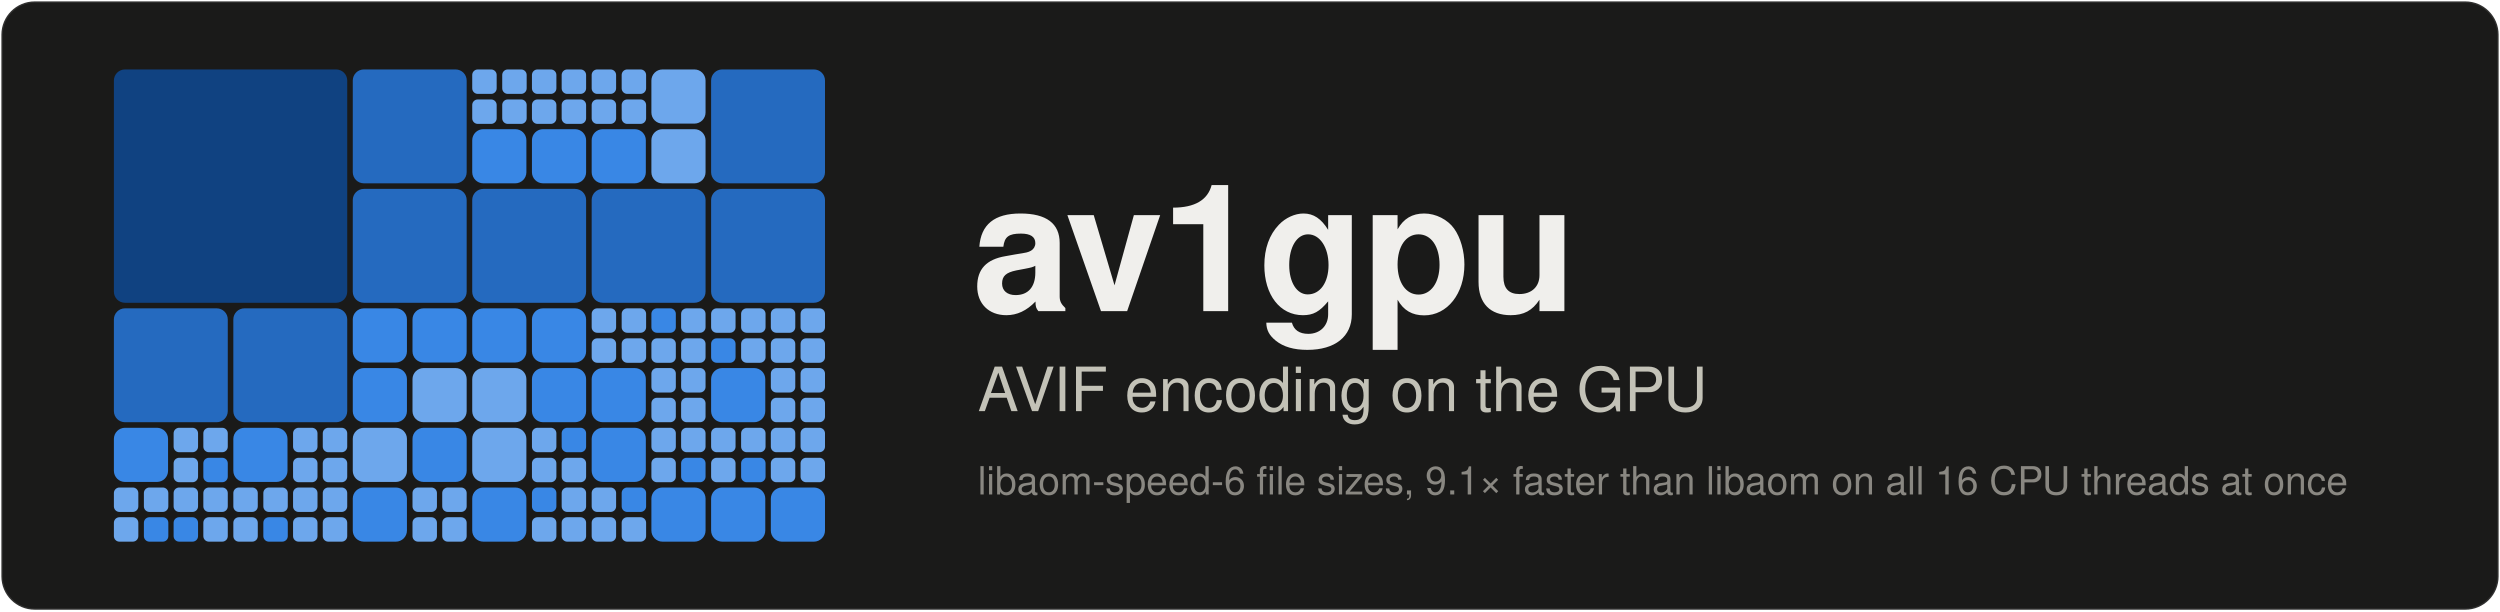
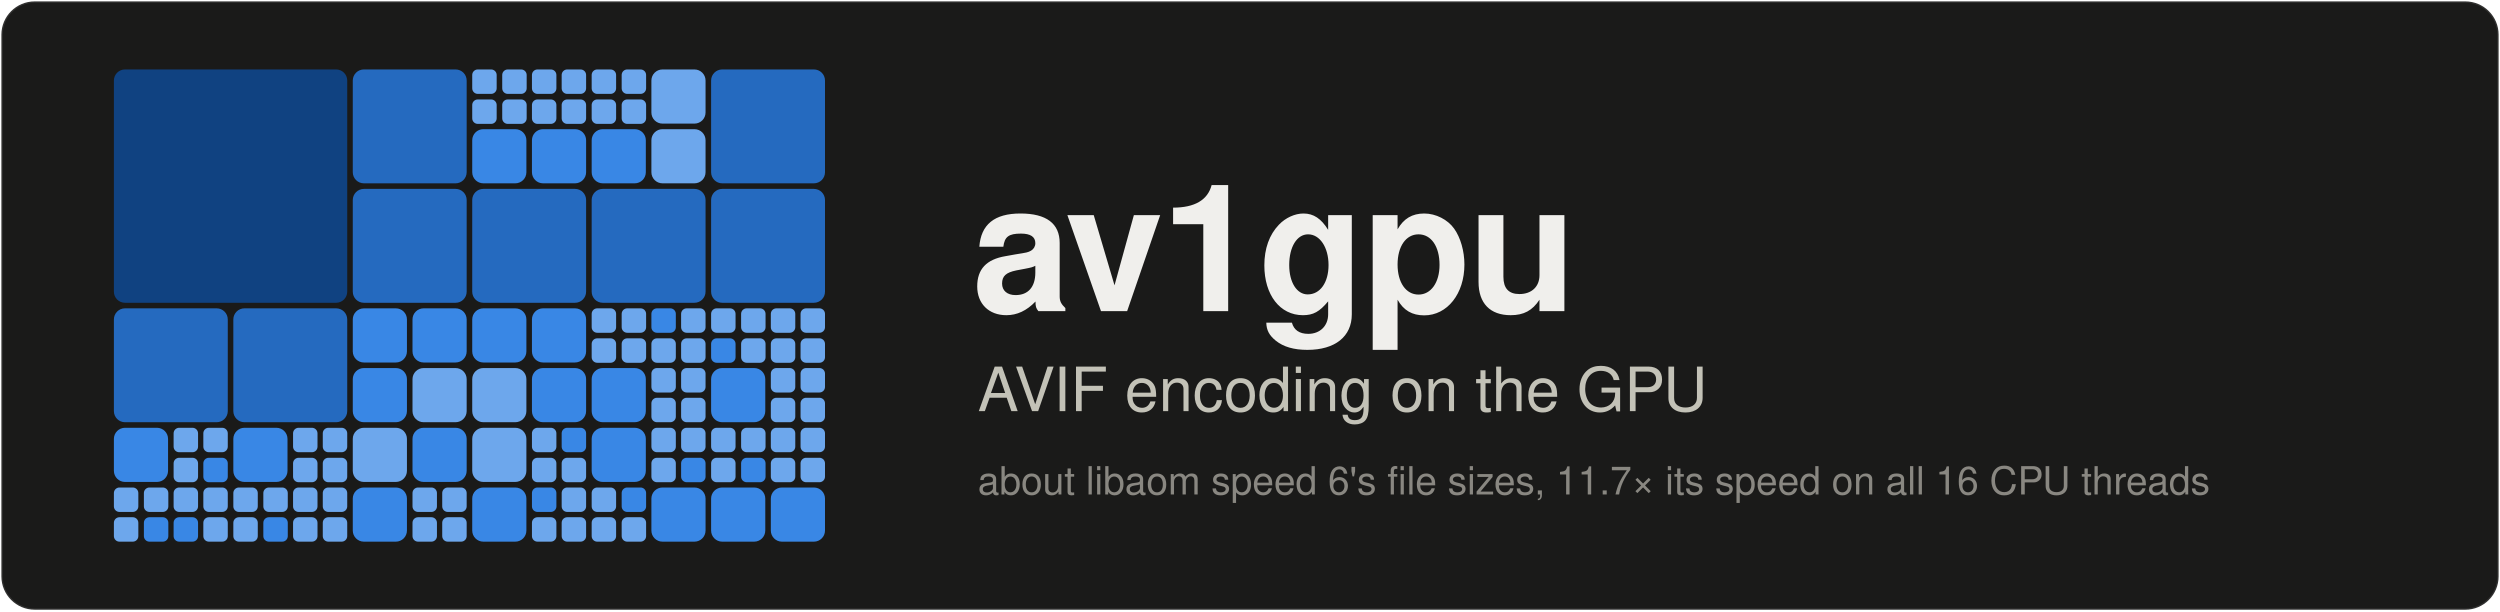
<svg xmlns="http://www.w3.org/2000/svg" width="900" height="220" viewBox="0 0 900 220" font-family="system-ui,-apple-system,'Segoe UI',Helvetica,Arial,sans-serif" role="img" aria-label="av1gpu: AVIF encoding on the GPU">
  <rect x="0.5" y="0.5" width="899" height="219" rx="12" fill="#1a1a19" stroke="rgba(255,255,255,0.10)" />
  <rect x="41.0" y="25.0" width="84.0" height="84.0" rx="4" fill="#104281" />
  <rect x="41.0" y="111.0" width="41.0" height="41.0" rx="4" fill="#256abf" />
  <rect x="84.0" y="111.0" width="41.0" height="41.0" rx="4" fill="#256abf" />
  <rect x="41.0" y="154.0" width="19.5" height="19.5" rx="4" fill="#3987e5" />
  <rect x="62.5" y="154.0" width="8.8" height="8.8" rx="2" fill="#6da7ec" />
  <rect x="73.2" y="154.0" width="8.8" height="8.8" rx="2" fill="#6da7ec" />
  <rect x="62.5" y="164.8" width="8.8" height="8.8" rx="2" fill="#6da7ec" />
  <rect x="73.2" y="164.8" width="8.8" height="8.8" rx="2" fill="#3987e5" />
  <rect x="41.0" y="175.5" width="8.8" height="8.8" rx="2" fill="#6da7ec" />
  <rect x="51.8" y="175.5" width="8.8" height="8.8" rx="2" fill="#6da7ec" />
  <rect x="41.0" y="186.2" width="8.8" height="8.8" rx="2" fill="#6da7ec" />
  <rect x="51.8" y="186.2" width="8.8" height="8.8" rx="2" fill="#3987e5" />
  <rect x="62.5" y="175.5" width="8.8" height="8.8" rx="2" fill="#6da7ec" />
  <rect x="73.2" y="175.5" width="8.8" height="8.8" rx="2" fill="#6da7ec" />
  <rect x="62.5" y="186.2" width="8.8" height="8.8" rx="2" fill="#3987e5" />
  <rect x="73.2" y="186.2" width="8.8" height="8.8" rx="2" fill="#6da7ec" />
  <rect x="84.0" y="154.0" width="19.5" height="19.5" rx="4" fill="#3987e5" />
  <rect x="105.5" y="154.0" width="8.8" height="8.8" rx="2" fill="#6da7ec" />
  <rect x="116.2" y="154.0" width="8.8" height="8.8" rx="2" fill="#6da7ec" />
  <rect x="105.5" y="164.8" width="8.8" height="8.8" rx="2" fill="#6da7ec" />
  <rect x="116.2" y="164.8" width="8.8" height="8.8" rx="2" fill="#6da7ec" />
  <rect x="84.0" y="175.5" width="8.8" height="8.8" rx="2" fill="#6da7ec" />
  <rect x="94.8" y="175.5" width="8.8" height="8.8" rx="2" fill="#6da7ec" />
  <rect x="84.0" y="186.2" width="8.8" height="8.8" rx="2" fill="#6da7ec" />
  <rect x="94.8" y="186.2" width="8.8" height="8.8" rx="2" fill="#3987e5" />
  <rect x="105.5" y="175.5" width="8.8" height="8.8" rx="2" fill="#6da7ec" />
  <rect x="116.2" y="175.5" width="8.8" height="8.8" rx="2" fill="#6da7ec" />
  <rect x="105.5" y="186.2" width="8.8" height="8.8" rx="2" fill="#6da7ec" />
  <rect x="116.2" y="186.2" width="8.8" height="8.8" rx="2" fill="#6da7ec" />
  <rect x="127.0" y="25.0" width="41.0" height="41.0" rx="4" fill="#256abf" />
  <rect x="170.0" y="25.0" width="8.8" height="8.8" rx="2" fill="#6da7ec" />
  <rect x="180.8" y="25.0" width="8.8" height="8.8" rx="2" fill="#6da7ec" />
  <rect x="170.0" y="35.8" width="8.8" height="8.8" rx="2" fill="#6da7ec" />
  <rect x="180.8" y="35.8" width="8.8" height="8.8" rx="2" fill="#6da7ec" />
  <rect x="191.5" y="25.0" width="8.8" height="8.8" rx="2" fill="#6da7ec" />
  <rect x="202.2" y="25.0" width="8.8" height="8.8" rx="2" fill="#6da7ec" />
  <rect x="191.5" y="35.8" width="8.8" height="8.8" rx="2" fill="#6da7ec" />
  <rect x="202.2" y="35.8" width="8.8" height="8.8" rx="2" fill="#6da7ec" />
  <rect x="170.0" y="46.5" width="19.5" height="19.5" rx="4" fill="#3987e5" />
  <rect x="191.5" y="46.5" width="19.5" height="19.5" rx="4" fill="#3987e5" />
  <rect x="127.0" y="68.0" width="41.0" height="41.0" rx="4" fill="#256abf" />
  <rect x="170.0" y="68.0" width="41.0" height="41.0" rx="4" fill="#256abf" />
  <rect x="127.0" y="111.0" width="19.5" height="19.5" rx="4" fill="#3987e5" />
  <rect x="148.5" y="111.0" width="19.5" height="19.5" rx="4" fill="#3987e5" />
  <rect x="127.0" y="132.5" width="19.5" height="19.5" rx="4" fill="#3987e5" />
  <rect x="148.5" y="132.5" width="19.5" height="19.5" rx="4" fill="#6da7ec" />
  <rect x="170.0" y="111.0" width="19.5" height="19.5" rx="4" fill="#3987e5" />
  <rect x="191.5" y="111.0" width="19.5" height="19.5" rx="4" fill="#3987e5" />
  <rect x="170.0" y="132.5" width="19.5" height="19.5" rx="4" fill="#6da7ec" />
  <rect x="191.5" y="132.5" width="19.5" height="19.5" rx="4" fill="#3987e5" />
  <rect x="127.0" y="154.0" width="19.5" height="19.5" rx="4" fill="#6da7ec" />
  <rect x="148.5" y="154.0" width="19.5" height="19.5" rx="4" fill="#3987e5" />
  <rect x="127.0" y="175.5" width="19.5" height="19.5" rx="4" fill="#3987e5" />
  <rect x="148.5" y="175.5" width="8.8" height="8.8" rx="2" fill="#6da7ec" />
  <rect x="159.2" y="175.5" width="8.8" height="8.8" rx="2" fill="#6da7ec" />
  <rect x="148.5" y="186.2" width="8.8" height="8.8" rx="2" fill="#6da7ec" />
  <rect x="159.2" y="186.2" width="8.8" height="8.8" rx="2" fill="#6da7ec" />
  <rect x="170.0" y="154.0" width="19.5" height="19.5" rx="4" fill="#6da7ec" />
  <rect x="191.5" y="154.0" width="8.8" height="8.8" rx="2" fill="#6da7ec" />
  <rect x="202.2" y="154.0" width="8.8" height="8.8" rx="2" fill="#3987e5" />
  <rect x="191.5" y="164.8" width="8.8" height="8.8" rx="2" fill="#6da7ec" />
  <rect x="202.2" y="164.8" width="8.8" height="8.8" rx="2" fill="#6da7ec" />
  <rect x="170.0" y="175.5" width="19.5" height="19.5" rx="4" fill="#3987e5" />
  <rect x="191.5" y="175.5" width="8.8" height="8.8" rx="2" fill="#3987e5" />
  <rect x="202.2" y="175.5" width="8.8" height="8.8" rx="2" fill="#6da7ec" />
  <rect x="191.5" y="186.2" width="8.8" height="8.8" rx="2" fill="#6da7ec" />
  <rect x="202.2" y="186.2" width="8.8" height="8.8" rx="2" fill="#6da7ec" />
  <rect x="213.0" y="25.0" width="8.8" height="8.8" rx="2" fill="#6da7ec" />
  <rect x="223.8" y="25.0" width="8.8" height="8.8" rx="2" fill="#6da7ec" />
  <rect x="213.0" y="35.8" width="8.8" height="8.8" rx="2" fill="#6da7ec" />
  <rect x="223.8" y="35.8" width="8.8" height="8.8" rx="2" fill="#6da7ec" />
  <rect x="234.5" y="25.0" width="19.5" height="19.5" rx="4" fill="#6da7ec" />
  <rect x="213.0" y="46.5" width="19.5" height="19.5" rx="4" fill="#3987e5" />
  <rect x="234.5" y="46.5" width="19.5" height="19.5" rx="4" fill="#6da7ec" />
  <rect x="256.0" y="25.0" width="41.0" height="41.0" rx="4" fill="#256abf" />
  <rect x="213.0" y="68.0" width="41.0" height="41.0" rx="4" fill="#256abf" />
  <rect x="256.0" y="68.0" width="41.0" height="41.0" rx="4" fill="#256abf" />
  <rect x="213.0" y="111.0" width="8.8" height="8.8" rx="2" fill="#6da7ec" />
  <rect x="223.8" y="111.0" width="8.8" height="8.8" rx="2" fill="#6da7ec" />
  <rect x="213.0" y="121.8" width="8.8" height="8.8" rx="2" fill="#6da7ec" />
  <rect x="223.8" y="121.8" width="8.8" height="8.8" rx="2" fill="#6da7ec" />
  <rect x="234.5" y="111.0" width="8.8" height="8.8" rx="2" fill="#3987e5" />
  <rect x="245.2" y="111.0" width="8.8" height="8.8" rx="2" fill="#6da7ec" />
  <rect x="234.5" y="121.8" width="8.8" height="8.8" rx="2" fill="#6da7ec" />
  <rect x="245.2" y="121.8" width="8.8" height="8.8" rx="2" fill="#6da7ec" />
  <rect x="213.0" y="132.5" width="19.5" height="19.5" rx="4" fill="#3987e5" />
  <rect x="234.5" y="132.5" width="8.8" height="8.8" rx="2" fill="#6da7ec" />
  <rect x="245.2" y="132.5" width="8.8" height="8.8" rx="2" fill="#6da7ec" />
  <rect x="234.5" y="143.2" width="8.8" height="8.8" rx="2" fill="#6da7ec" />
  <rect x="245.2" y="143.2" width="8.8" height="8.8" rx="2" fill="#6da7ec" />
  <rect x="256.0" y="111.0" width="8.8" height="8.8" rx="2" fill="#6da7ec" />
  <rect x="266.8" y="111.0" width="8.8" height="8.8" rx="2" fill="#6da7ec" />
  <rect x="256.0" y="121.8" width="8.8" height="8.8" rx="2" fill="#3987e5" />
  <rect x="266.8" y="121.8" width="8.8" height="8.8" rx="2" fill="#6da7ec" />
  <rect x="277.5" y="111.0" width="8.8" height="8.8" rx="2" fill="#6da7ec" />
  <rect x="288.2" y="111.0" width="8.8" height="8.8" rx="2" fill="#6da7ec" />
  <rect x="277.5" y="121.8" width="8.8" height="8.8" rx="2" fill="#6da7ec" />
  <rect x="288.2" y="121.8" width="8.8" height="8.8" rx="2" fill="#6da7ec" />
  <rect x="256.0" y="132.5" width="19.5" height="19.5" rx="4" fill="#3987e5" />
  <rect x="277.5" y="132.5" width="8.8" height="8.8" rx="2" fill="#6da7ec" />
  <rect x="288.2" y="132.5" width="8.8" height="8.8" rx="2" fill="#6da7ec" />
  <rect x="277.5" y="143.2" width="8.8" height="8.8" rx="2" fill="#6da7ec" />
  <rect x="288.2" y="143.2" width="8.8" height="8.8" rx="2" fill="#6da7ec" />
  <rect x="213.0" y="154.0" width="19.5" height="19.5" rx="4" fill="#3987e5" />
  <rect x="234.5" y="154.0" width="8.8" height="8.8" rx="2" fill="#6da7ec" />
  <rect x="245.2" y="154.0" width="8.8" height="8.8" rx="2" fill="#6da7ec" />
  <rect x="234.5" y="164.8" width="8.8" height="8.8" rx="2" fill="#6da7ec" />
  <rect x="245.2" y="164.8" width="8.8" height="8.8" rx="2" fill="#3987e5" />
  <rect x="213.0" y="175.5" width="8.8" height="8.8" rx="2" fill="#6da7ec" />
  <rect x="223.8" y="175.5" width="8.8" height="8.8" rx="2" fill="#3987e5" />
  <rect x="213.0" y="186.2" width="8.8" height="8.8" rx="2" fill="#6da7ec" />
  <rect x="223.8" y="186.2" width="8.8" height="8.8" rx="2" fill="#6da7ec" />
  <rect x="234.5" y="175.5" width="19.5" height="19.5" rx="4" fill="#3987e5" />
  <rect x="256.0" y="154.0" width="8.8" height="8.8" rx="2" fill="#6da7ec" />
  <rect x="266.8" y="154.0" width="8.8" height="8.8" rx="2" fill="#6da7ec" />
  <rect x="256.0" y="164.8" width="8.8" height="8.8" rx="2" fill="#6da7ec" />
  <rect x="266.8" y="164.8" width="8.8" height="8.8" rx="2" fill="#3987e5" />
  <rect x="277.5" y="154.0" width="8.8" height="8.8" rx="2" fill="#6da7ec" />
  <rect x="288.2" y="154.0" width="8.8" height="8.8" rx="2" fill="#6da7ec" />
  <rect x="277.5" y="164.8" width="8.8" height="8.8" rx="2" fill="#6da7ec" />
  <rect x="288.2" y="164.8" width="8.8" height="8.8" rx="2" fill="#6da7ec" />
  <rect x="256.0" y="175.5" width="19.5" height="19.5" rx="4" fill="#3987e5" />
  <rect x="277.5" y="175.5" width="19.5" height="19.5" rx="4" fill="#3987e5" />
  <text x="350" y="112" font-size="64" font-weight="700" fill="#f0efec" letter-spacing="-1">av1gpu</text>
  <text x="352.0" y="148.0" font-size="22" fill="#c3c2b7" text-anchor="start" font-weight="400">AVIF encoding on the GPU</text>
-   <text x="352.0" y="178.0" font-size="14" fill="#898781" text-anchor="start" font-weight="400">libaom-speed-6 file sizes, 9.1× faster than libaom on all 16 CPU threads at once</text>
+   <text x="352.0" y="178.0" font-size="14" fill="#898781" text-anchor="start" font-weight="400">about libaom speed 6's file sizes, 11.7× its speed on all 16 CPU threads</text>
</svg>
